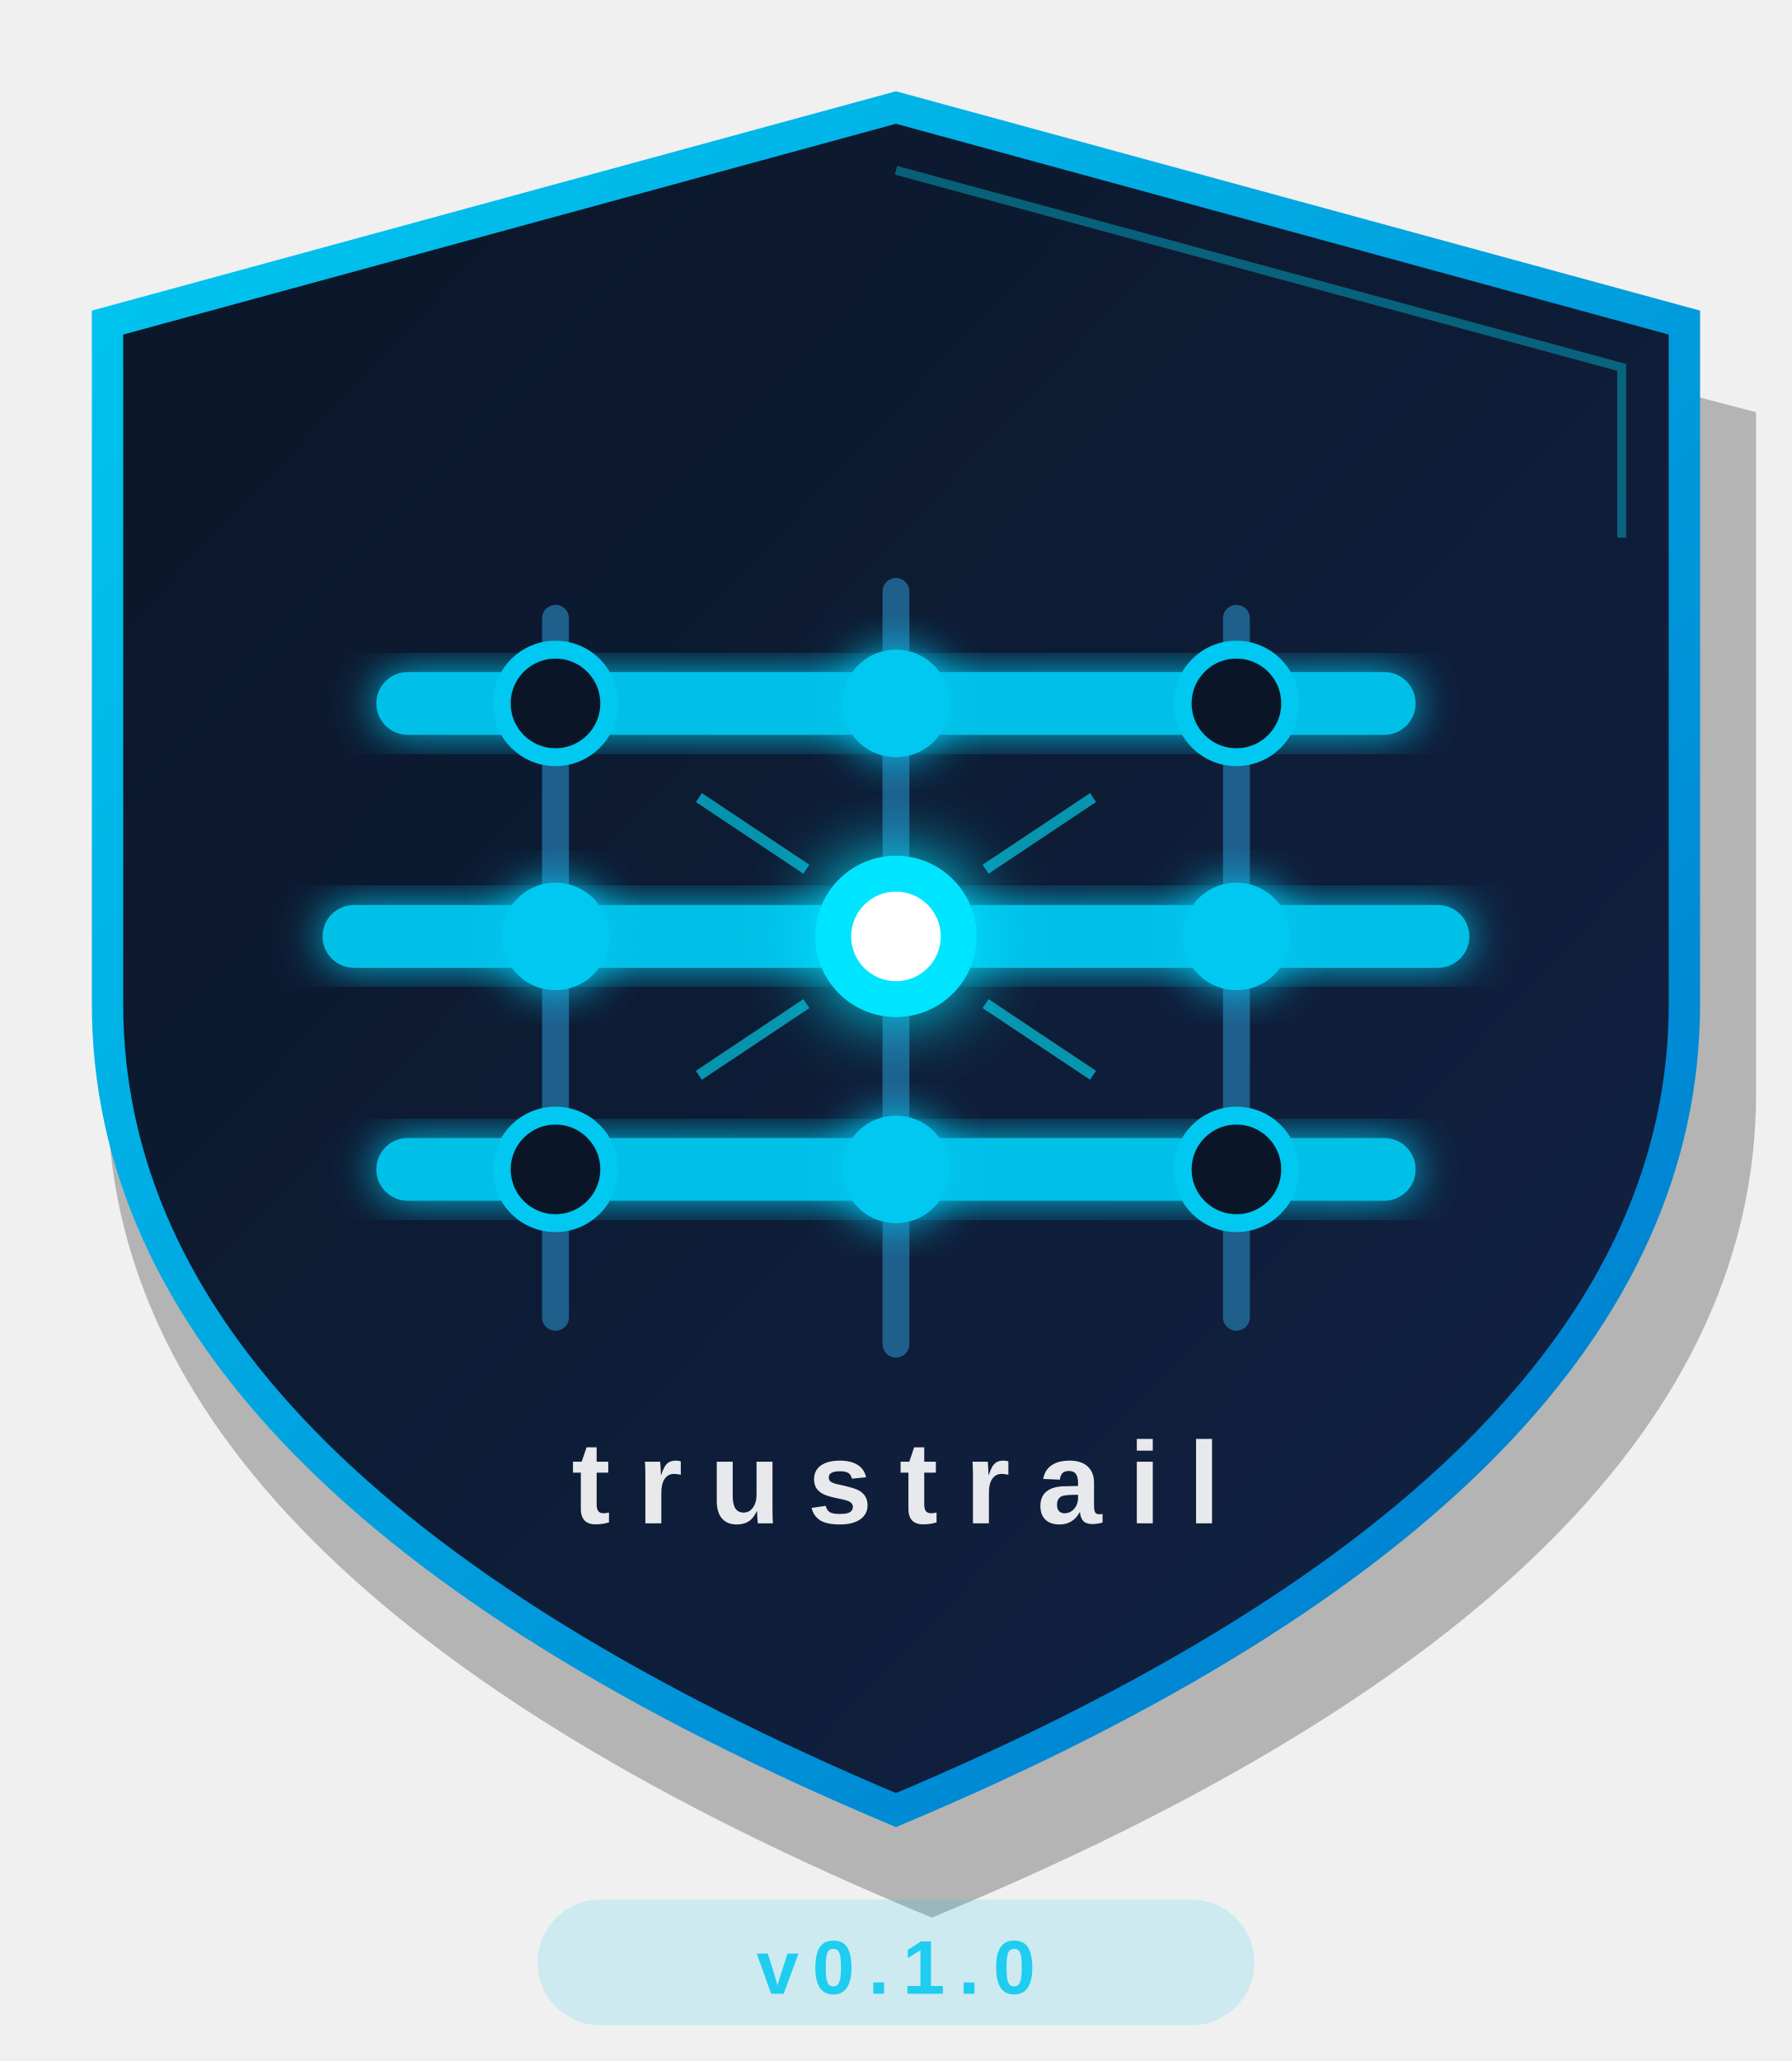
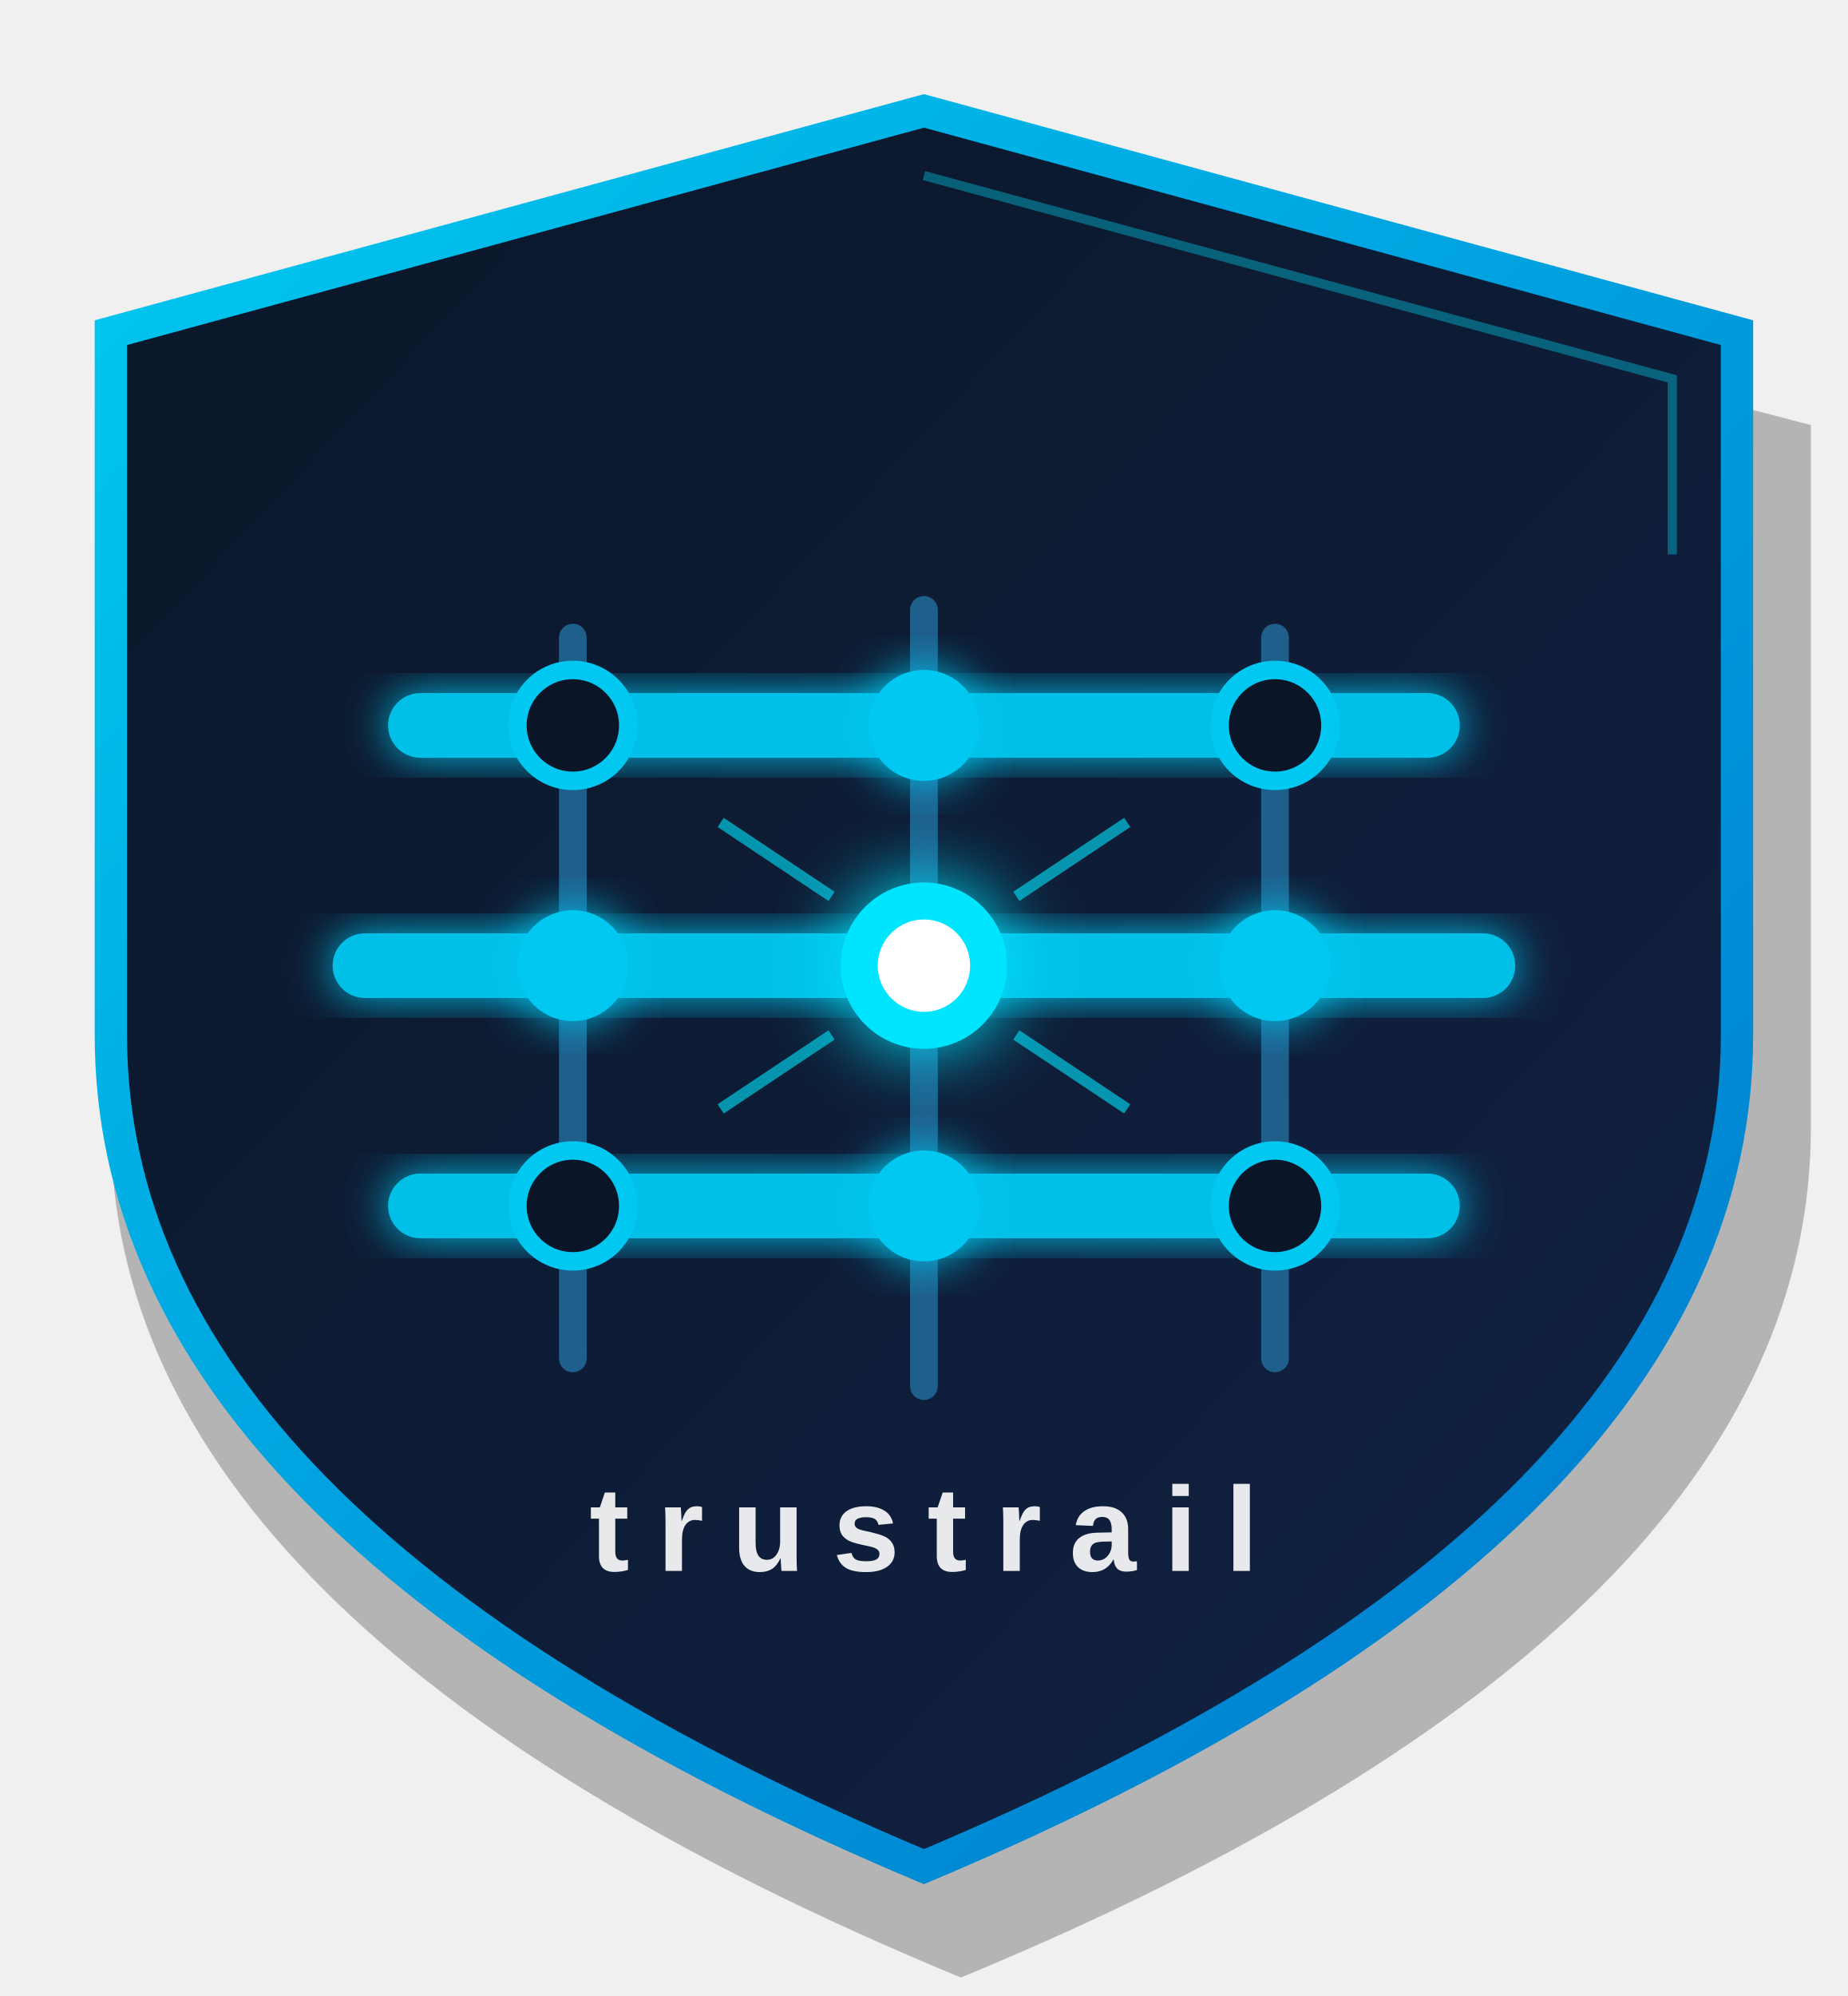
- <svg xmlns="http://www.w3.org/2000/svg" viewBox="0 0 200 230" width="200" height="230" role="img" aria-label="trustrail logo">
+ <svg xmlns="http://www.w3.org/2000/svg" viewBox="0 0 200 216" width="200" height="216" role="img" aria-label="trustrail logo">
  <defs>
    <linearGradient id="shieldGrad" x1="0%" y1="0%" x2="100%" y2="100%">
      <stop offset="0%" style="stop-color:#0a1628;stop-opacity:1" />
      <stop offset="100%" style="stop-color:#112244;stop-opacity:1" />
    </linearGradient>
    <linearGradient id="borderGrad" x1="0%" y1="0%" x2="100%" y2="100%">
      <stop offset="0%" style="stop-color:#00c8f0;stop-opacity:1" />
      <stop offset="100%" style="stop-color:#0077cc;stop-opacity:1" />
    </linearGradient>
    <filter id="glow" x="-30%" y="-30%" width="160%" height="160%">
      <feGaussianBlur stdDeviation="2.5" result="blur" />
      <feMerge>
        <feMergeNode in="blur" />
        <feMergeNode in="SourceGraphic" />
      </feMerge>
    </filter>
    <filter id="softglow" x="-50%" y="-50%" width="200%" height="200%">
      <feGaussianBlur stdDeviation="4" result="blur" />
      <feMerge>
        <feMergeNode in="blur" />
        <feMergeNode in="SourceGraphic" />
      </feMerge>
    </filter>
    <clipPath id="shieldClip">
      <path d="M 100,12 L 188,36 L 188,112 Q 188,165 100,202 Q 12,165 12,112 L 12,36 Z" />
    </clipPath>
  </defs>
  <path d="M 100,16 L 192,40 L 192,116 Q 192,170 100,208 Q 8,170 8,116 L 8,40 Z" fill="#000000" opacity="0.25" transform="translate(4,6)" />
  <path d="M 100,12 L 188,36 L 188,112 Q 188,165 100,202 Q 12,165 12,112 L 12,36 Z" fill="url(#shieldGrad)" />
  <path d="M 100,12 L 188,36 L 188,112 Q 188,165 100,202 Q 12,165 12,112 L 12,36 Z" fill="none" stroke="url(#borderGrad)" stroke-width="3.5" />
  <path d="M 100,19 L 181,41 L 181,60" fill="none" stroke="#00e5ff" stroke-width="1" opacity="0.35" />
  <line x1="62" y1="69" x2="62" y2="147" stroke="#1e5f8c" stroke-width="3" stroke-linecap="round" />
  <line x1="100" y1="66" x2="100" y2="150" stroke="#1e5f8c" stroke-width="3" stroke-linecap="round" />
  <line x1="138" y1="69" x2="138" y2="147" stroke="#1e5f8c" stroke-width="3" stroke-linecap="round" />
  <rect x="42" y="75" width="116" height="7" rx="3.5" fill="#00c8f0" filter="url(#glow)" opacity="0.95" />
  <rect x="36" y="101" width="128" height="7" rx="3.5" fill="#00c8f0" filter="url(#glow)" opacity="0.95" />
  <rect x="42" y="127" width="116" height="7" rx="3.5" fill="#00c8f0" filter="url(#glow)" opacity="0.95" />
  <circle cx="62" cy="78.5" r="6" fill="#0a1628" stroke="#00c8f0" stroke-width="2" />
  <circle cx="100" cy="78.5" r="6" fill="#00c8f0" filter="url(#glow)" />
  <circle cx="138" cy="78.5" r="6" fill="#0a1628" stroke="#00c8f0" stroke-width="2" />
  <circle cx="62" cy="104.5" r="6" fill="#00c8f0" filter="url(#glow)" />
  <circle cx="100" cy="104.5" r="9" fill="#00e5ff" filter="url(#softglow)" />
  <circle cx="100" cy="104.5" r="5" fill="#ffffff" />
  <circle cx="138" cy="104.5" r="6" fill="#00c8f0" filter="url(#glow)" />
  <circle cx="62" cy="130.5" r="6" fill="#0a1628" stroke="#00c8f0" stroke-width="2" />
  <circle cx="100" cy="130.5" r="6" fill="#00c8f0" filter="url(#glow)" />
  <circle cx="138" cy="130.5" r="6" fill="#0a1628" stroke="#00c8f0" stroke-width="2" />
  <line x1="110" y1="97" x2="122" y2="89" stroke="#00e5ff" stroke-width="1.2" opacity="0.6" />
  <line x1="110" y1="112" x2="122" y2="120" stroke="#00e5ff" stroke-width="1.2" opacity="0.6" />
  <line x1="90" y1="97" x2="78" y2="89" stroke="#00e5ff" stroke-width="1.2" opacity="0.6" />
  <line x1="90" y1="112" x2="78" y2="120" stroke="#00e5ff" stroke-width="1.2" opacity="0.6" />
  <text x="100" y="170" font-family="'Segoe UI', 'Helvetica Neue', Arial, sans-serif" font-size="13" font-weight="700" fill="#ffffff" text-anchor="middle" letter-spacing="3" opacity="0.9">trustrail</text>
-   <rect x="60" y="212" width="80" height="14" rx="7" fill="#00c8f0" opacity="0.15" />
-   <text x="100" y="222.5" font-family="'Segoe UI', 'Helvetica Neue', Arial, sans-serif" font-size="8.5" font-weight="600" fill="#00c8f0" text-anchor="middle" letter-spacing="1.5" opacity="0.85">v0.1.0</text>
</svg>
